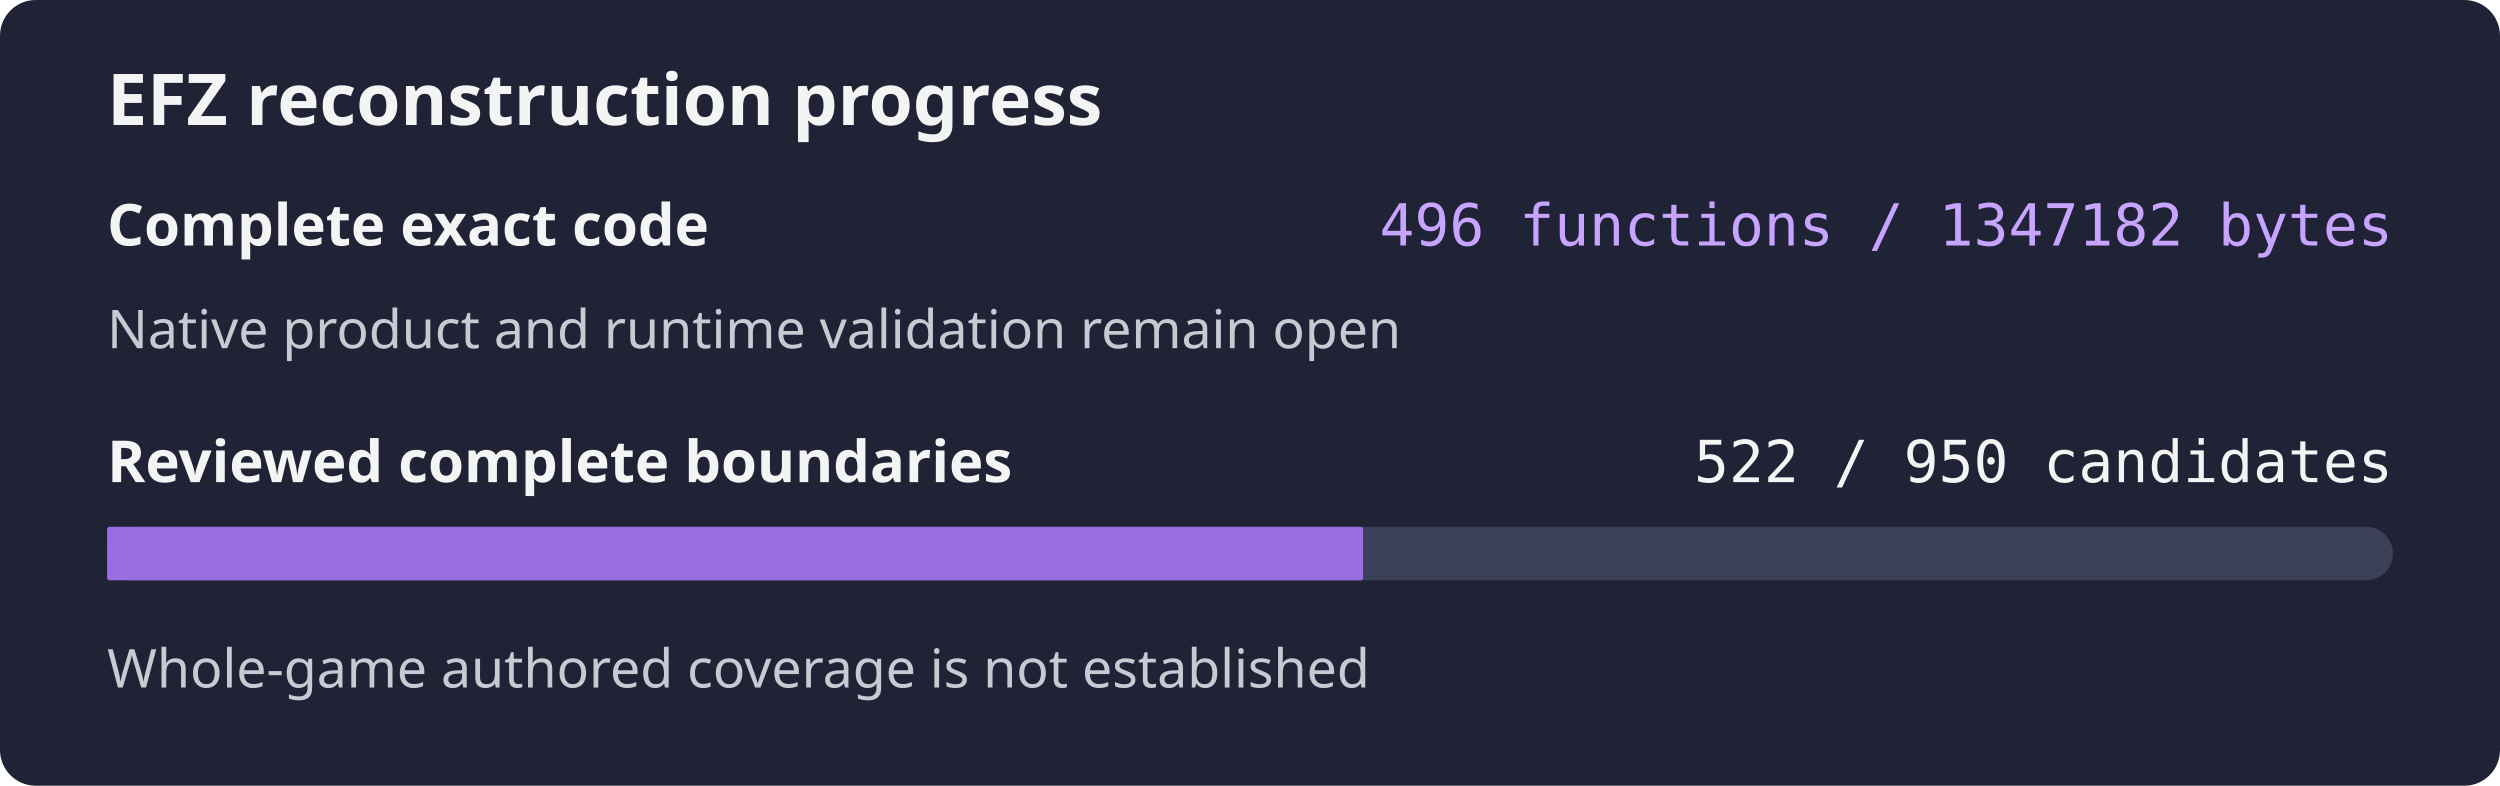
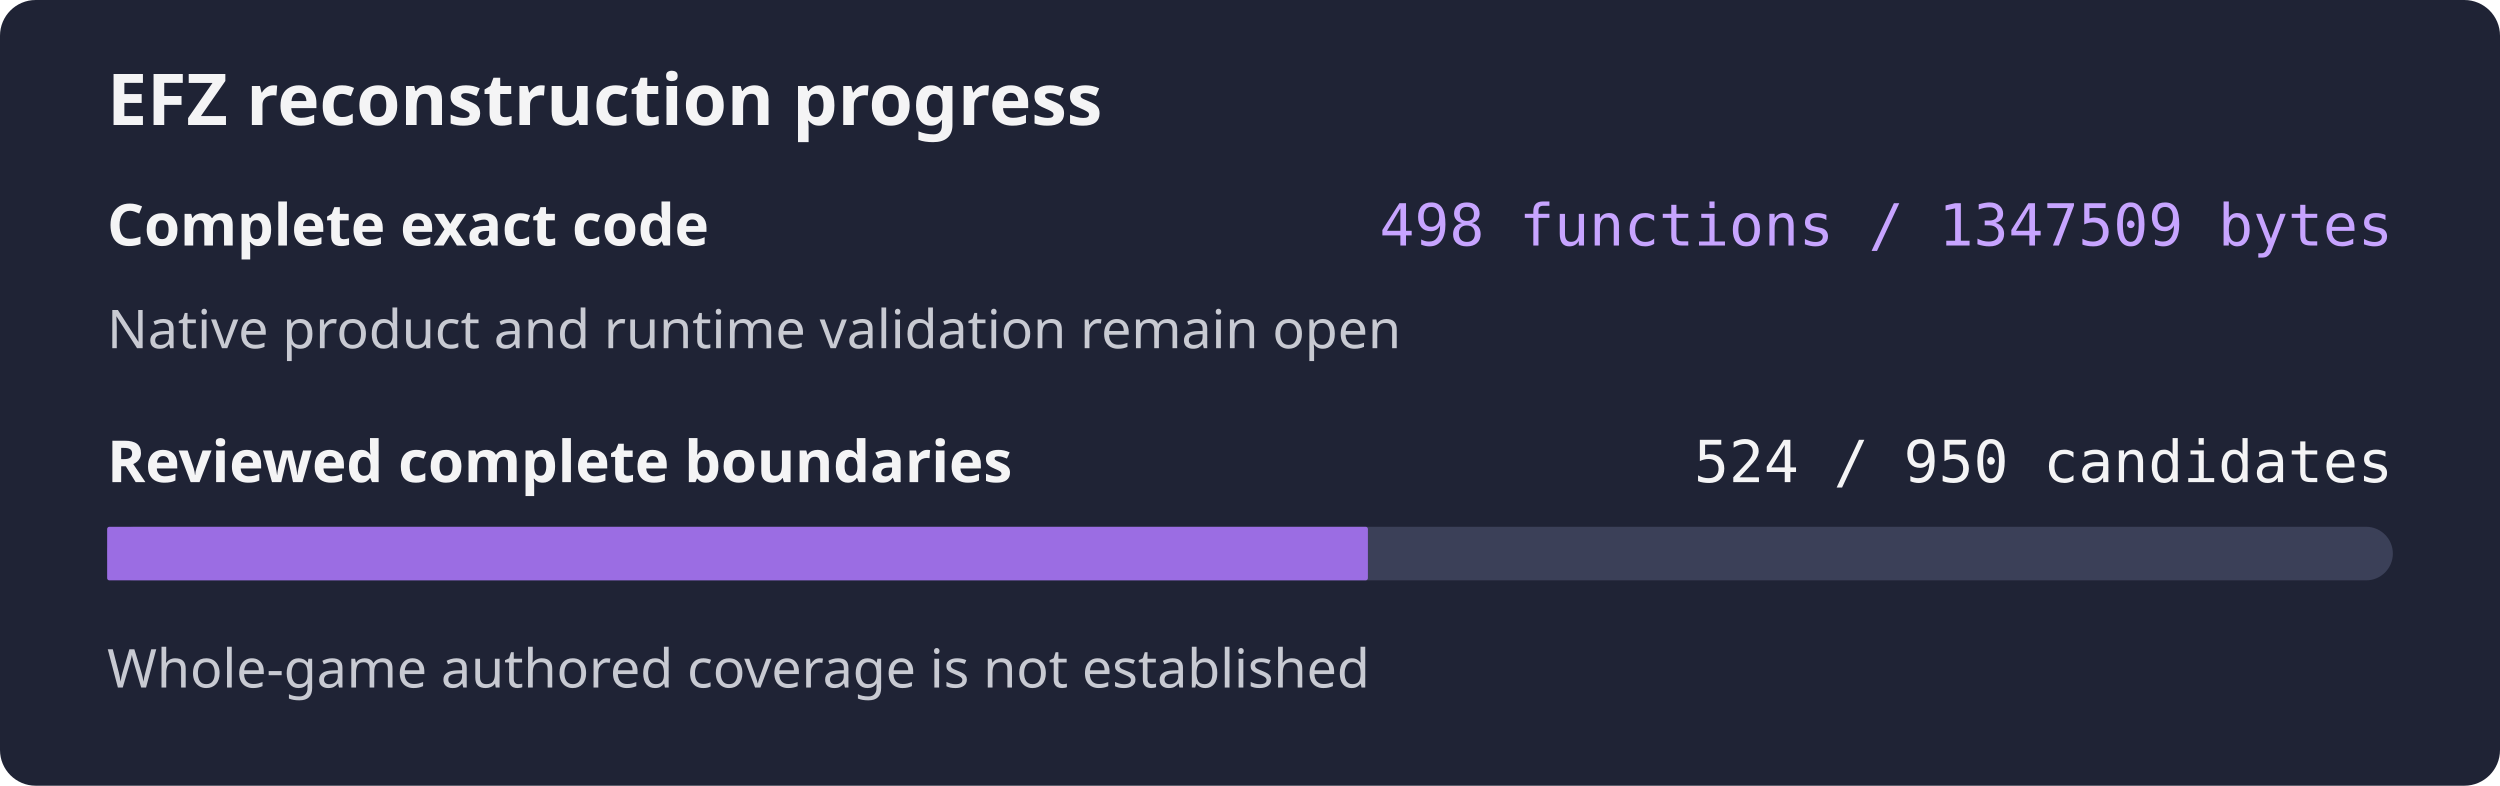
- <svg xmlns="http://www.w3.org/2000/svg" width="560" height="176" role="img" aria-label="EFZ reconstruction: 496 exact functions, 1347182 exact bytes; 522 reviewed boundaries out of 950 candidates">
+ <svg xmlns="http://www.w3.org/2000/svg" width="560" height="176" role="img" aria-label="EFZ reconstruction: 498 exact functions, 1347509 exact bytes; 524 reviewed boundaries out of 950 candidates">
  <rect width="560" height="176" rx="8" fill="#1f2335" />
  <text x="24" y="28" fill="#f4f4f5" font-family="sans-serif" font-size="16" font-weight="600">EFZ reconstruction progress</text>
  <text x="24" y="55" fill="#f4f4f5" font-family="sans-serif" font-size="13" font-weight="600">Complete exact code</text>
-   <text x="536" y="55" fill="#c7a4ff" text-anchor="end" font-family="monospace" font-size="13">496 functions / 1347182 bytes</text>
+   <text x="536" y="55" fill="#c7a4ff" text-anchor="end" font-family="monospace" font-size="13">498 functions / 1347509 bytes</text>
  <text x="24" y="78" fill="#c8cad2" font-family="sans-serif" font-size="12">Native product and runtime validation remain open</text>
  <text x="24" y="108" fill="#f4f4f5" font-family="sans-serif" font-size="13" font-weight="600">Reviewed complete boundaries</text>
-   <text x="536" y="108" fill="#f4f4f5" text-anchor="end" font-family="monospace" font-size="13">522 / 950 candidates</text>
+   <text x="536" y="108" fill="#f4f4f5" text-anchor="end" font-family="monospace" font-size="13">524 / 950 candidates</text>
  <rect x="24" y="118" width="512" height="12" rx="6" fill="#3b4058" />
-   <rect x="24" y="118" width="281.33" height="12" rx="0.5" fill="#9b6de3" />
+   <rect x="24" y="118" width="282.41" height="12" rx="0.5" fill="#9b6de3" />
  <text x="24" y="154" fill="#c8cad2" font-family="sans-serif" font-size="12">Whole-game authored coverage is not established</text>
</svg>
